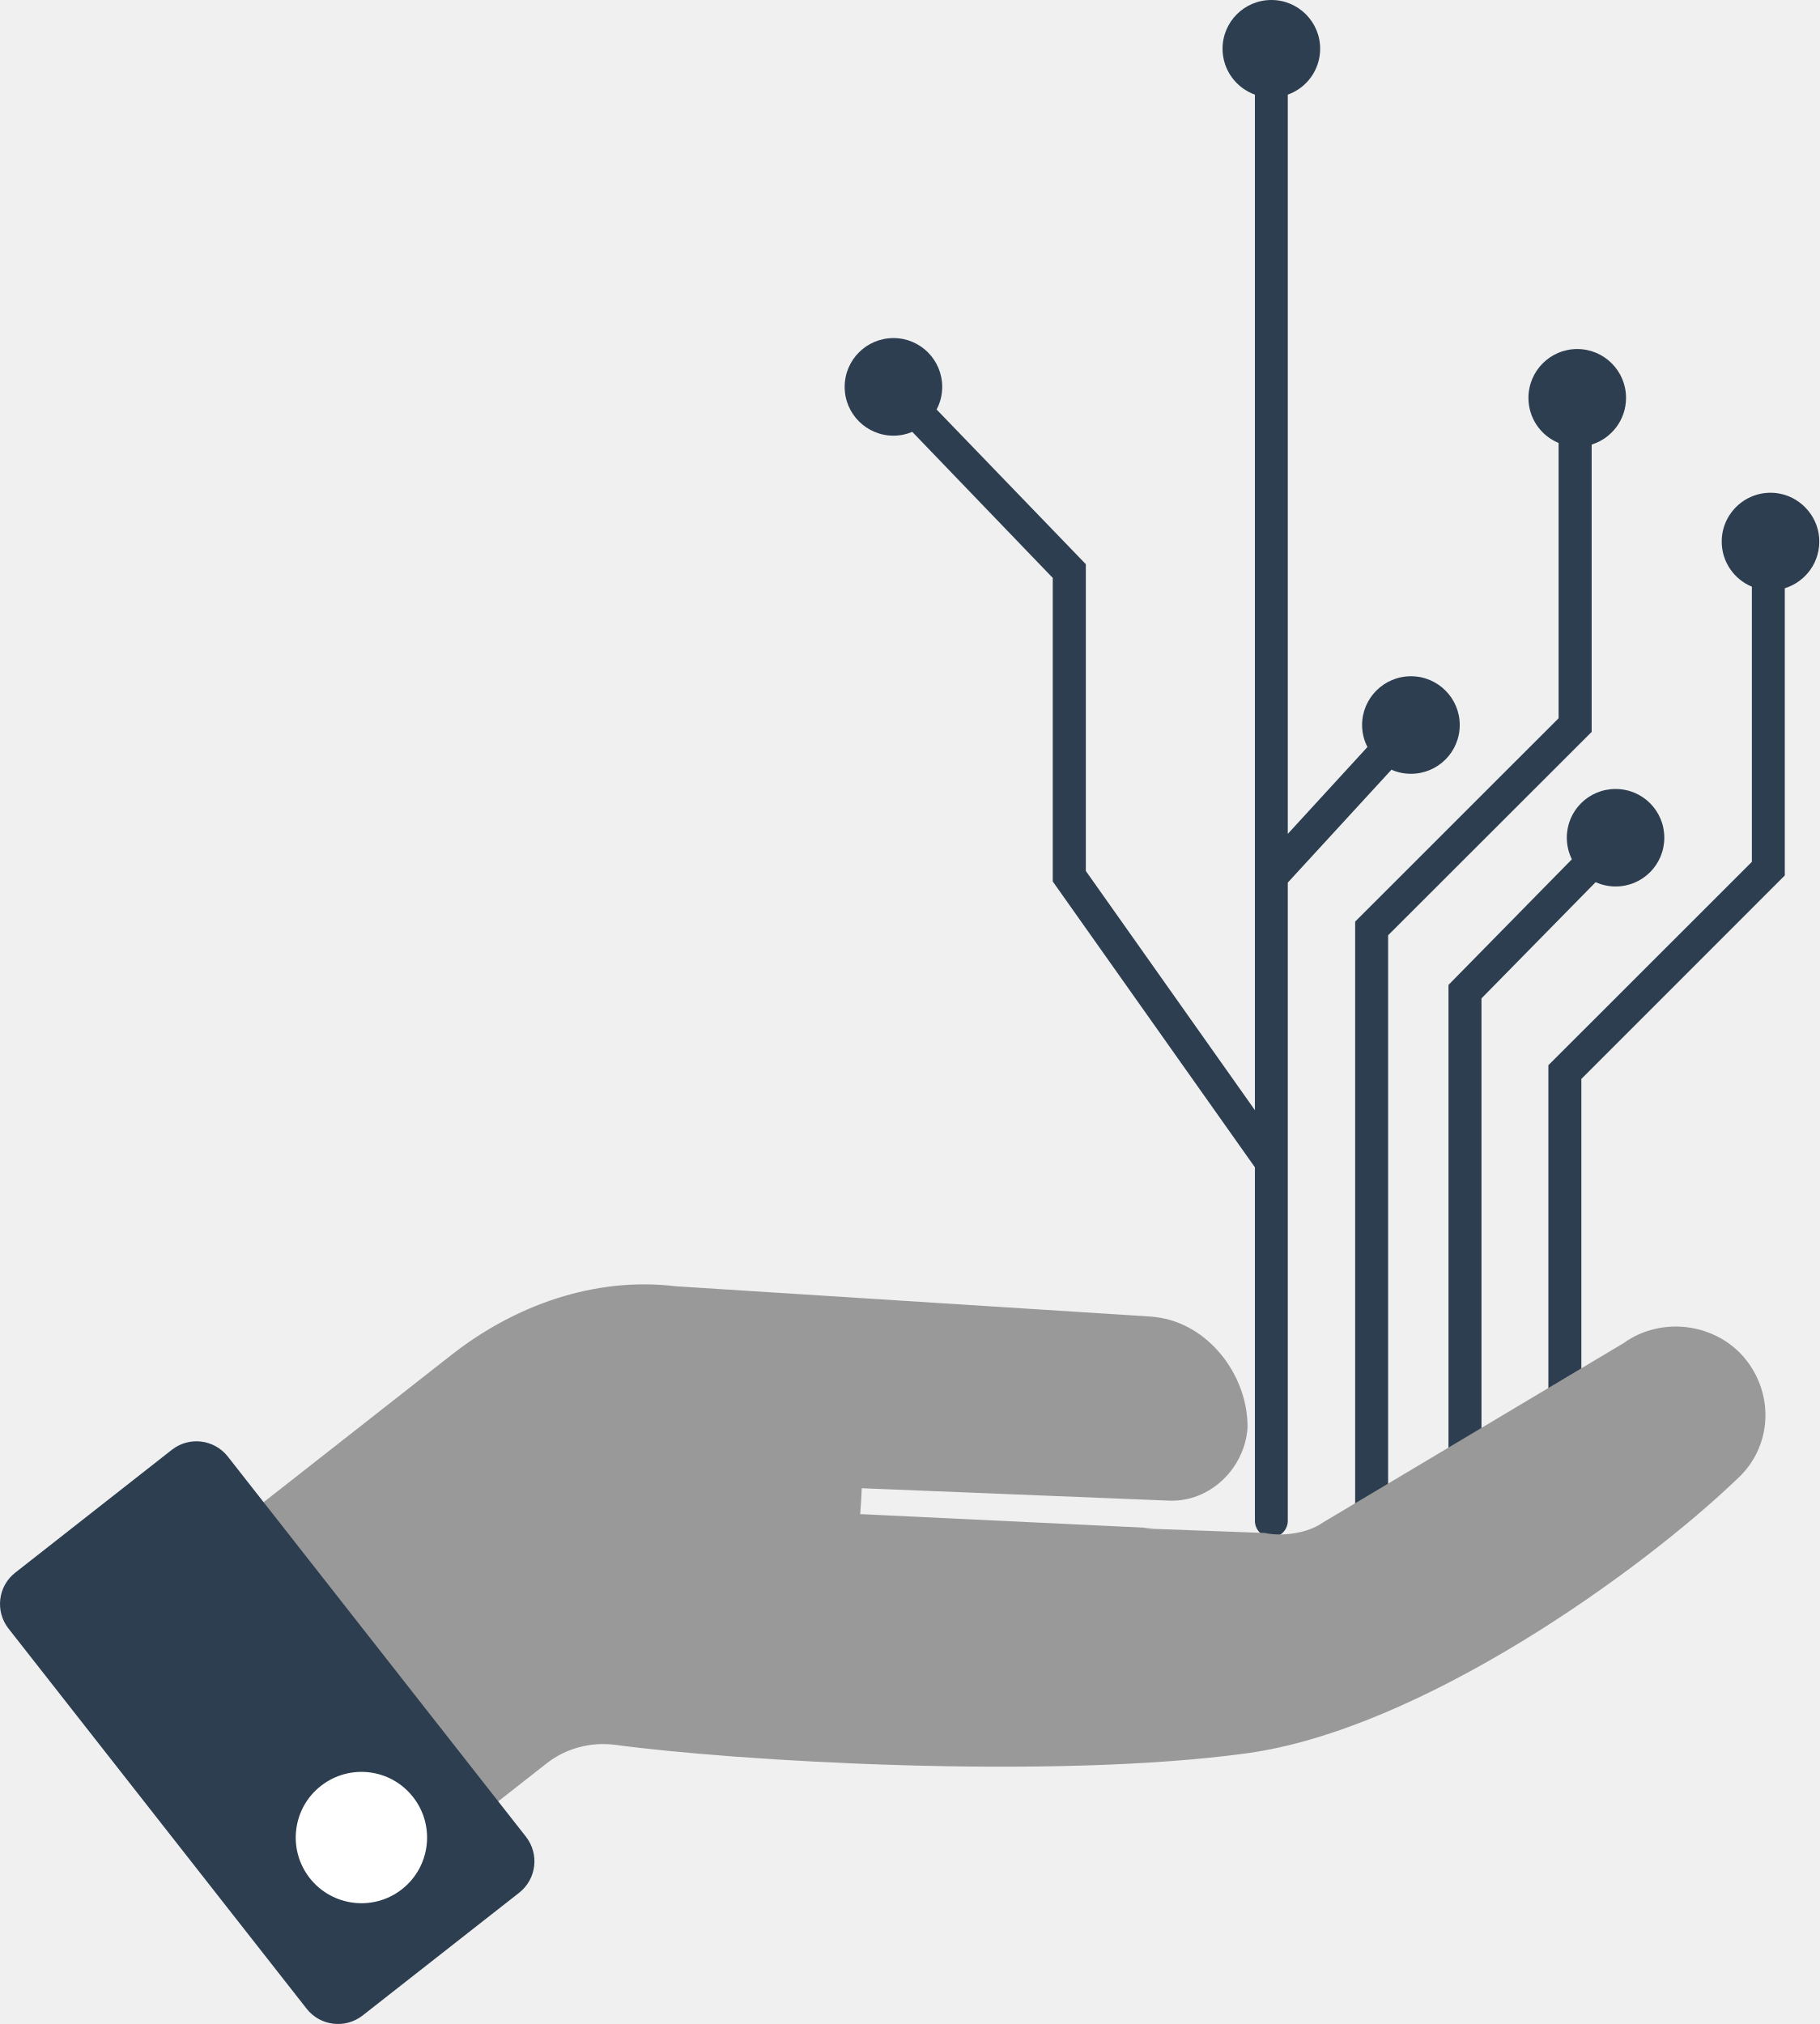
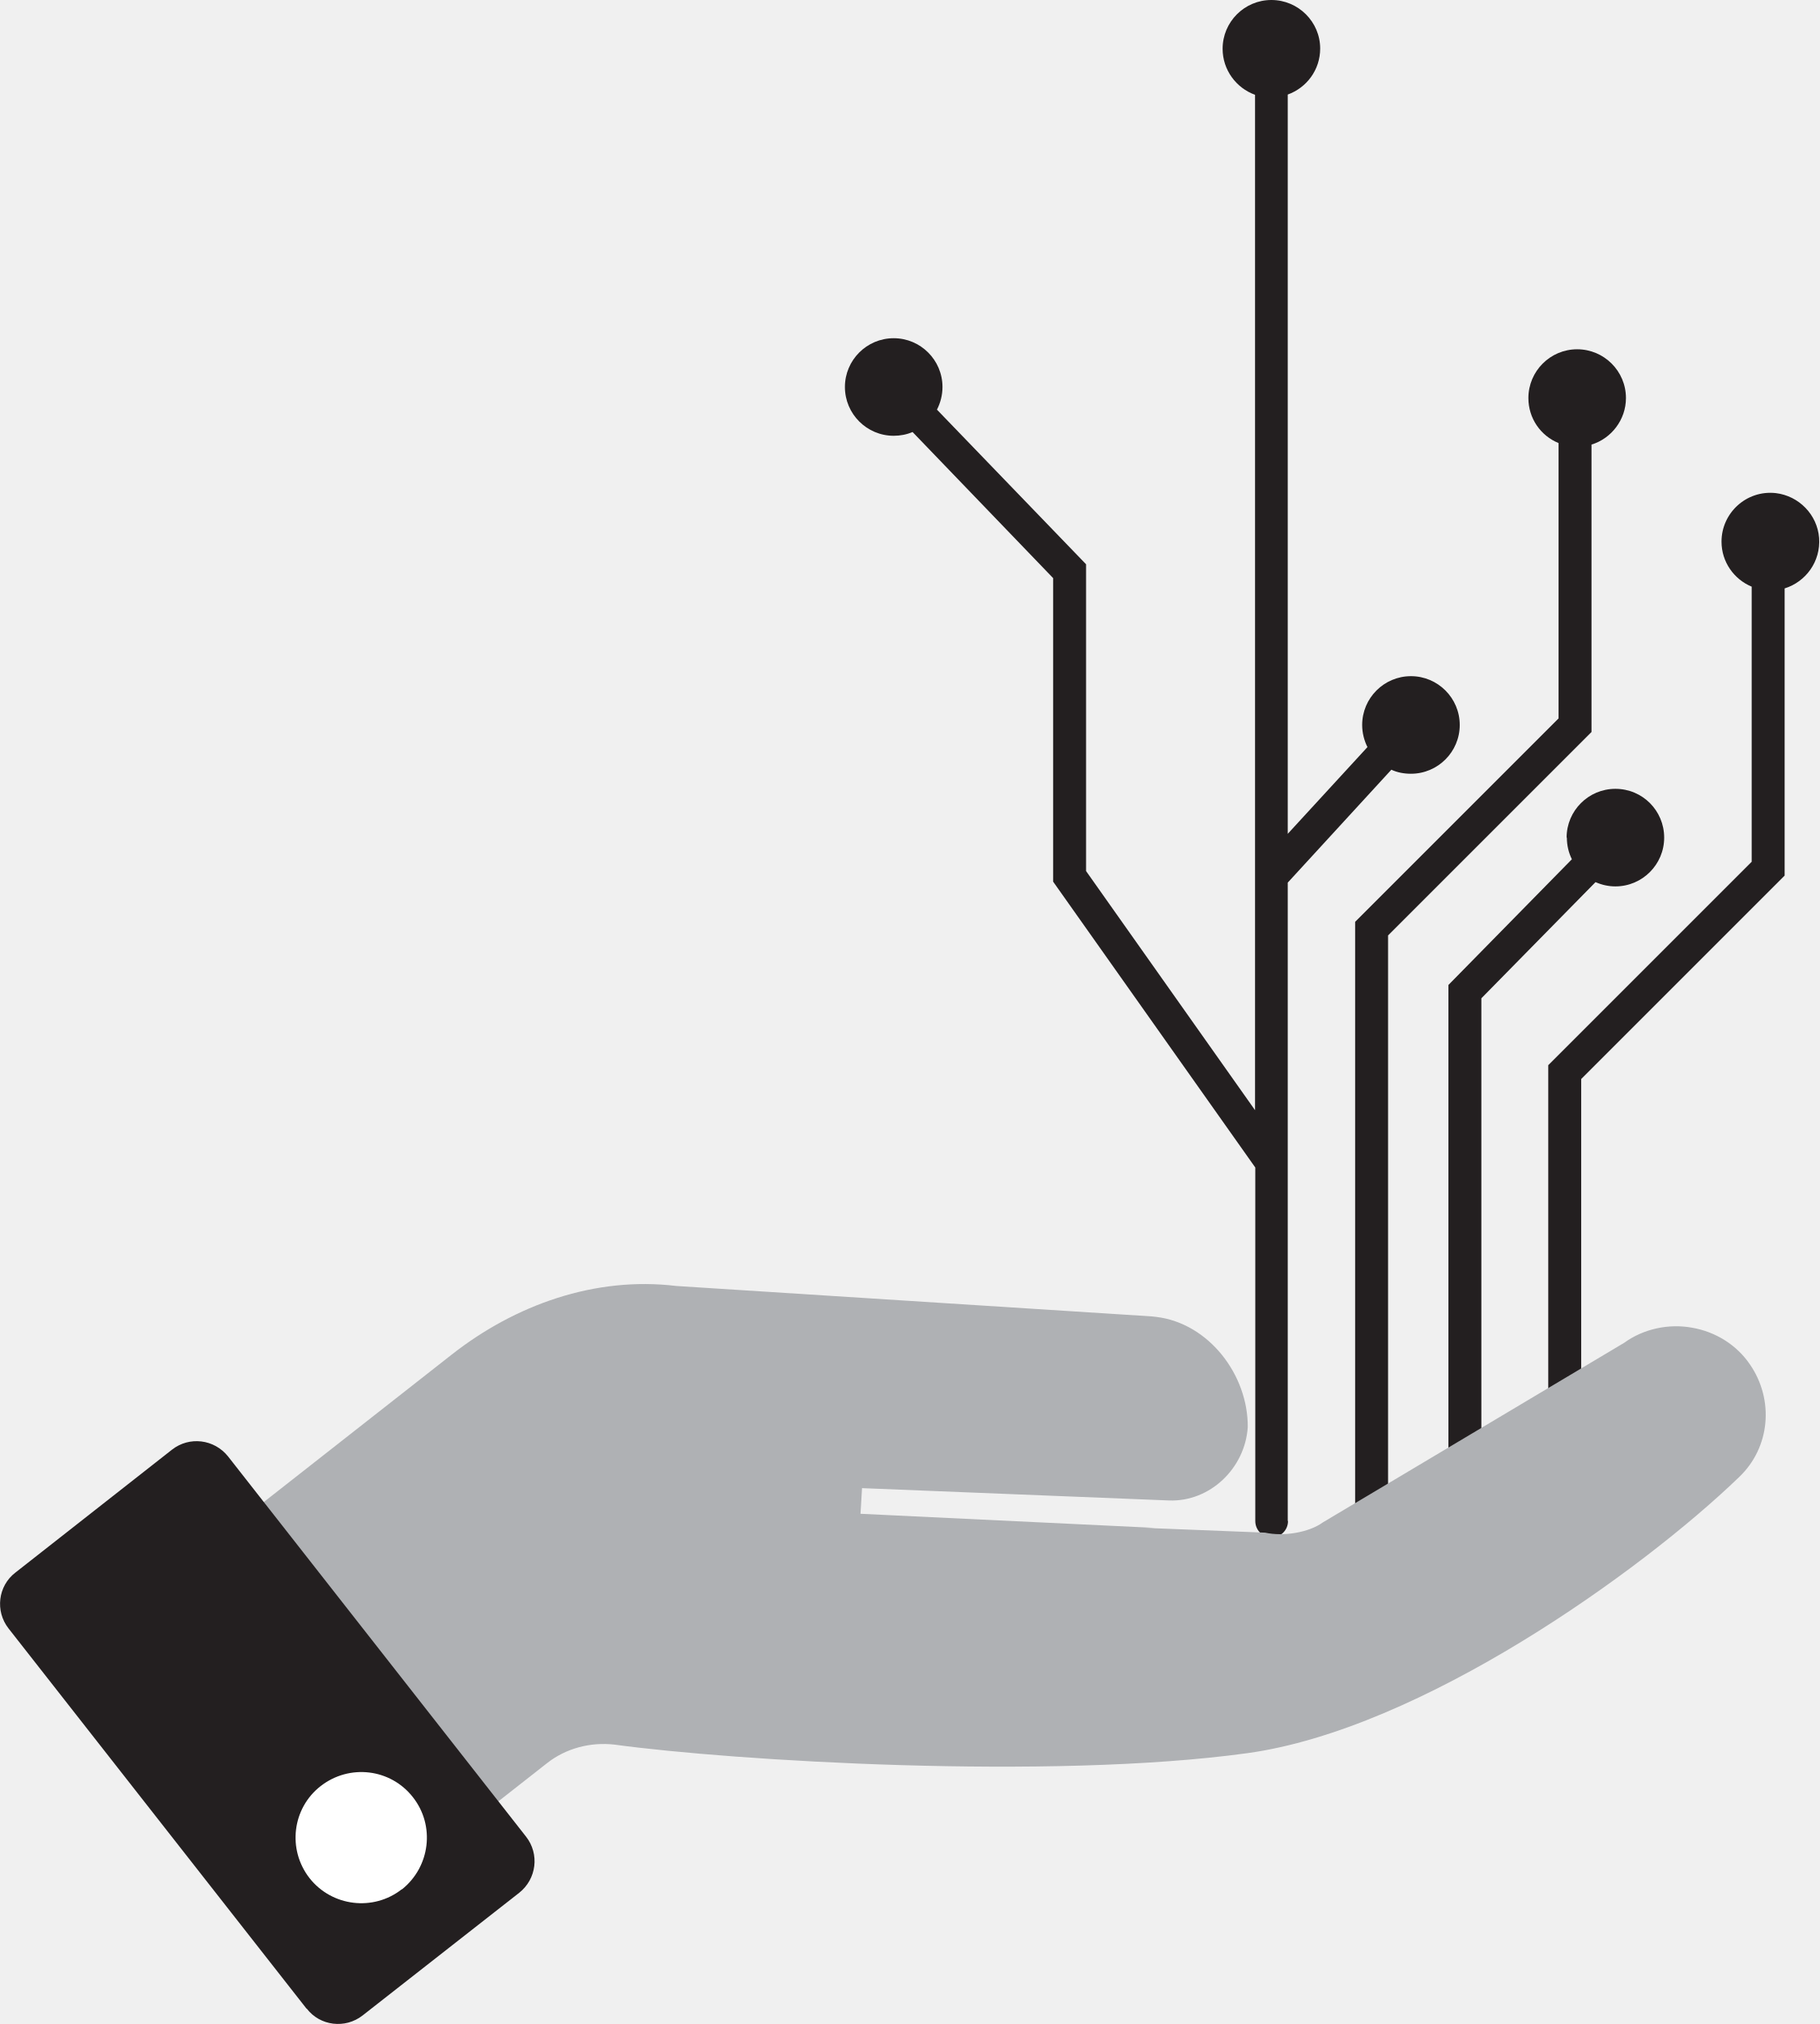
- <svg xmlns="http://www.w3.org/2000/svg" id="svg5535" width="96.461" height="107.315" version="1.1" viewBox="0 0 25.522 28.394">
-   <g id="layer1" transform="translate(-44.69137,-133.1246)">
-     <g id="g100" transform="matrix(0.3527778,0,0,-0.3527778,62.75694,154.4595)">
-       <path style="fill:#2c3e50;fill-opacity:1;fill-rule:nonzero;stroke:none" id="path102" d="m 0,0 v 25.379 l 4.123,4.49 c 0.238,-0.106 0.498,-0.163 0.775,-0.163 1.071,0 1.94,0.866 1.94,1.94 0,1.072 -0.869,1.939 -1.94,1.939 -1.072,0 -1.943,-0.867 -1.943,-1.939 0,-0.318 0.078,-0.617 0.213,-0.875 L 0,27.316 v 29.397 c 0.752,0.269 1.287,0.983 1.287,1.826 0,1.07 -0.869,1.938 -1.939,1.938 -1.075,0 -1.942,-0.868 -1.942,-1.938 0,-0.843 0.539,-1.557 1.287,-1.826 V 16.329 l -6.724,9.513 v 12.199 l -5.934,6.152 c 0.143,0.267 0.223,0.576 0.223,0.898 0,1.073 -0.867,1.942 -1.936,1.942 -1.076,0 -1.943,-0.869 -1.943,-1.942 0,-1.07 0.867,-1.939 1.943,-1.939 0.264,0 0.516,0.054 0.746,0.151 l 5.586,-5.808 V 25.424 L -1.307,14.057 V 0 c 0,-0.362 0.289,-0.655 0.655,-0.655 C -0.293,-0.655 0,-0.362 0,0" />
+ <svg xmlns="http://www.w3.org/2000/svg" version="1.1" viewBox="0 0 72.35 80.49">
+   <defs>
+     <style>
+       .cls-1 {
+         fill: #afb1b4;
+       }
+ 
+       .cls-1, .cls-2, .cls-3 {
+         stroke-width: 0px;
+       }
+ 
+       .cls-2 {
+         fill: #231f20;
+       }
+ 
+       .cls-3 {
+         fill: #fff;
+       }
+     </style>
+   </defs>
+   <g id="svg5535">
+     <g id="g100">
+       <path id="path102" class="cls-2" d="M51.21,60.48v-25.38l4.12-4.49c.24.11.5.16.78.16,1.07,0,1.94-.87,1.94-1.94s-.87-1.94-1.94-1.94-1.94.87-1.94,1.94c0,.32.08.62.21.88l-3.17,3.45V3.76c.75-.27,1.29-.98,1.29-1.83C52.5.87,51.63,0,50.56,0s-1.94.87-1.94,1.94c0,.84.54,1.56,1.29,1.83v40.38l-6.72-9.51v-12.2l-5.93-6.15c.14-.27.22-.58.22-.9,0-1.07-.87-1.94-1.94-1.94s-1.94.87-1.94,1.94.87,1.94,1.94,1.94c.26,0,.52-.05.75-.15l5.59,5.81v12.07l8.04,11.37v14.06c0,.36.29.65.65.65s.65-.29.65-.65" />
    </g>
-     <g id="g104" transform="matrix(0.3527778,0,0,-0.3527778,64.16463,154.4595)">
-       <path style="fill:#2c3e50;fill-opacity:1;fill-rule:nonzero;stroke:none" id="path106" d="m 0,0 v 23.285 l 8.094,8.087 v 11.426 c 0.791,0.245 1.367,0.985 1.367,1.855 0,1.074 -0.869,1.944 -1.94,1.944 -1.074,0 -1.941,-0.87 -1.941,-1.944 0,-0.809 0.494,-1.501 1.199,-1.791 V 31.915 l -8.09,-8.087 V 0 c 0,-0.362 0.295,-0.655 0.661,-0.655 C -0.289,-0.655 0,-0.362 0,0" />
+     <g id="g104">
+       <path id="path106" class="cls-2" d="M55.2,60.48v-23.28l8.09-8.09v-11.43c.79-.24,1.37-.99,1.37-1.85,0-1.07-.87-1.94-1.94-1.94s-1.94.87-1.94,1.94c0,.81.49,1.5,1.2,1.79v10.95l-8.09,8.09v23.83c0,.36.29.65.66.65s.65-.29.65-.65" />
    </g>
-     <g id="g108" transform="matrix(0.3527778,0,0,-0.3527778,66.67126,144.8763)">
-       <path style="fill:#2c3e50;fill-opacity:1;fill-rule:nonzero;stroke:none" id="path110" d="m 0,0 c 0,-0.309 0.074,-0.602 0.201,-0.859 l -4.906,-4.995 v -21.311 c 0,-0.362 0.295,-0.655 0.654,-0.655 0.363,0 0.658,0.293 0.658,0.655 V -6.39 l 4.538,4.62 c 0.246,-0.107 0.509,-0.17 0.794,-0.17 1.075,0 1.938,0.867 1.938,1.94 0,1.072 -0.863,1.937 -1.938,1.937 C 0.865,1.937 0,1.072 0,0" />
+     <g id="g108">
+       <path id="path110" class="cls-2" d="M62.31,33.31c0,.31.07.6.2.86l-4.91,5v21.31c0,.36.3.66.65.66s.66-.29.66-.66v-20.78l4.54-4.62c.25.11.51.17.79.17,1.07,0,1.94-.87,1.94-1.94s-.86-1.94-1.94-1.94c-1.07,0-1.94.87-1.94,1.94" />
    </g>
-     <g id="g112" transform="matrix(0.3527778,0,0,-0.3527778,66.8752,154.4595)">
-       <path style="fill:#2c3e50;fill-opacity:1;fill-rule:nonzero;stroke:none" id="path114" d="m 0,0 v 17.571 l 8.09,8.092 v 11.422 c 0.842,0.259 1.437,1.067 1.367,2.007 -0.07,0.916 -0.799,1.675 -1.715,1.778 -1.168,0.129 -2.16,-0.787 -2.16,-1.929 0,-0.811 0.496,-1.504 1.199,-1.794 V 26.204 L -1.311,18.117 V 0 c 0,-0.362 0.297,-0.655 0.657,-0.655 C -0.289,-0.655 0,-0.362 0,0" />
+     <g id="g112">
+       <path id="path114" class="cls-2" d="M62.88,60.48v-17.57l8.09-8.09v-11.42c.84-.26,1.44-1.07,1.37-2.01-.07-.92-.8-1.67-1.72-1.78-1.17-.13-2.16.79-2.16,1.93,0,.81.5,1.5,1.2,1.79v10.94l-8.09,8.09v18.12c0,.36.3.65.66.65s.65-.29.65-.65" />
    </g>
-     <g id="g116" transform="matrix(0.3527778,0,0,-0.3527778,69.08422,153.8504)">
-       <path style="fill:#999;fill-opacity:1;fill-rule:nonzero;stroke:none" id="path118" d="m 0,0 c -3.879,-3.739 -12.635,-10.015 -19.549,-10.969 -7.84,-1.077 -20.467,-0.302 -25.164,0.338 -0.953,0.115 -1.933,-0.142 -2.695,-0.742 l -5.66,-4.437 c -0.403,-0.317 -0.998,-0.245 -1.305,0.161 l -8.184,10.427 c -0.32,0.404 -0.248,0.989 0.159,1.306 l 11.191,8.776 c 2.531,1.988 5.713,3.13 8.939,2.74 l 18.907,-1.206 0.183,-0.021 c 2.086,-0.253 3.658,-2.308 3.643,-4.39 -0.11,-1.629 -1.498,-2.975 -3.129,-2.907 l -12.213,0.493 -0.027,-0.524 -0.034,-0.505 11.702,-0.559 c 0.041,0.005 -0.403,-0.004 -0.403,-0.004 v -0.01 l 4.787,-0.177 c 0.723,-0.157 1.738,0.003 2.3,0.408 l 11.976,7.145 c 0.767,0.56 1.782,0.767 2.704,0.599 C -0.944,5.78 -0.104,5.267 0.432,4.479 1.4,3.07 1.24,1.184 0,0" />
+     <g id="g116">
+       <path id="path118" class="cls-1" d="M69.15,58.75c-3.88,3.74-12.64,10.02-19.55,10.97-7.84,1.08-20.47.3-25.16-.34-.95-.11-1.93.14-2.69.74l-5.66,4.44c-.4.32-1,.25-1.31-.16l-8.18-10.43c-.32-.4-.25-.99.16-1.31l11.19-8.78c2.53-1.99,5.71-3.13,8.94-2.74l18.91,1.21.18.02c2.09.25,3.66,2.31,3.64,4.39-.11,1.63-1.5,2.97-3.13,2.91l-12.21-.49-.03.52-.03.5,11.7.56s-.4,0-.4,0h0s4.79.19,4.79.19c.72.16,1.74,0,2.3-.41l11.98-7.14c.77-.56,1.78-.77,2.7-.6.93.16,1.77.68,2.3,1.46.97,1.41.81,3.3-.43,4.48" />
    </g>
-     <g id="g120" transform="matrix(0.3527778,0,0,-0.3527778,48.9931,161.3046)">
-       <path style="fill:#2c3e50;fill-opacity:1;fill-rule:nonzero;stroke:none" id="path122" d="m 0,0 -11.857,15.119 c -0.538,0.689 -0.42,1.687 0.271,2.224 l 6.227,4.885 c 0.689,0.54 1.685,0.418 2.226,-0.272 L 8.721,6.84 C 9.26,6.15 9.139,5.156 8.453,4.615 L 2.225,-0.269 C 1.535,-0.808 0.539,-0.687 0,0" />
+     <g id="g120">
+       <path id="path122" class="cls-2" d="M12.19,79.88L.34,64.76c-.54-.69-.42-1.69.27-2.22l6.23-4.89c.69-.54,1.68-.42,2.23.27l11.85,15.12c.54.69.42,1.68-.27,2.23l-6.23,4.88c-.69.54-1.69.42-2.22-.27" />
    </g>
-     <g id="g124" transform="matrix(0.3527778,0,0,-0.3527778,50.32981,159.6282)">
-       <path style="fill:#fff;fill-opacity:1;fill-rule:nonzero;stroke:none" id="path126" d="M 0,0 C -1.133,-0.89 -2.775,-0.689 -3.666,0.443 -4.557,1.58 -4.357,3.221 -3.225,4.108 -2.084,5.001 -0.447,4.804 0.443,3.666 1.334,2.531 1.135,0.891 0,0" />
+     <g id="g124">
+       <path id="path126" class="cls-3" d="M15.98,75.13c-1.13.89-2.78.69-3.67-.44-.89-1.14-.69-2.78.44-3.66,1.14-.89,2.78-.7,3.67.44.89,1.13.69,2.77-.44,3.67" />
    </g>
  </g>
</svg>
